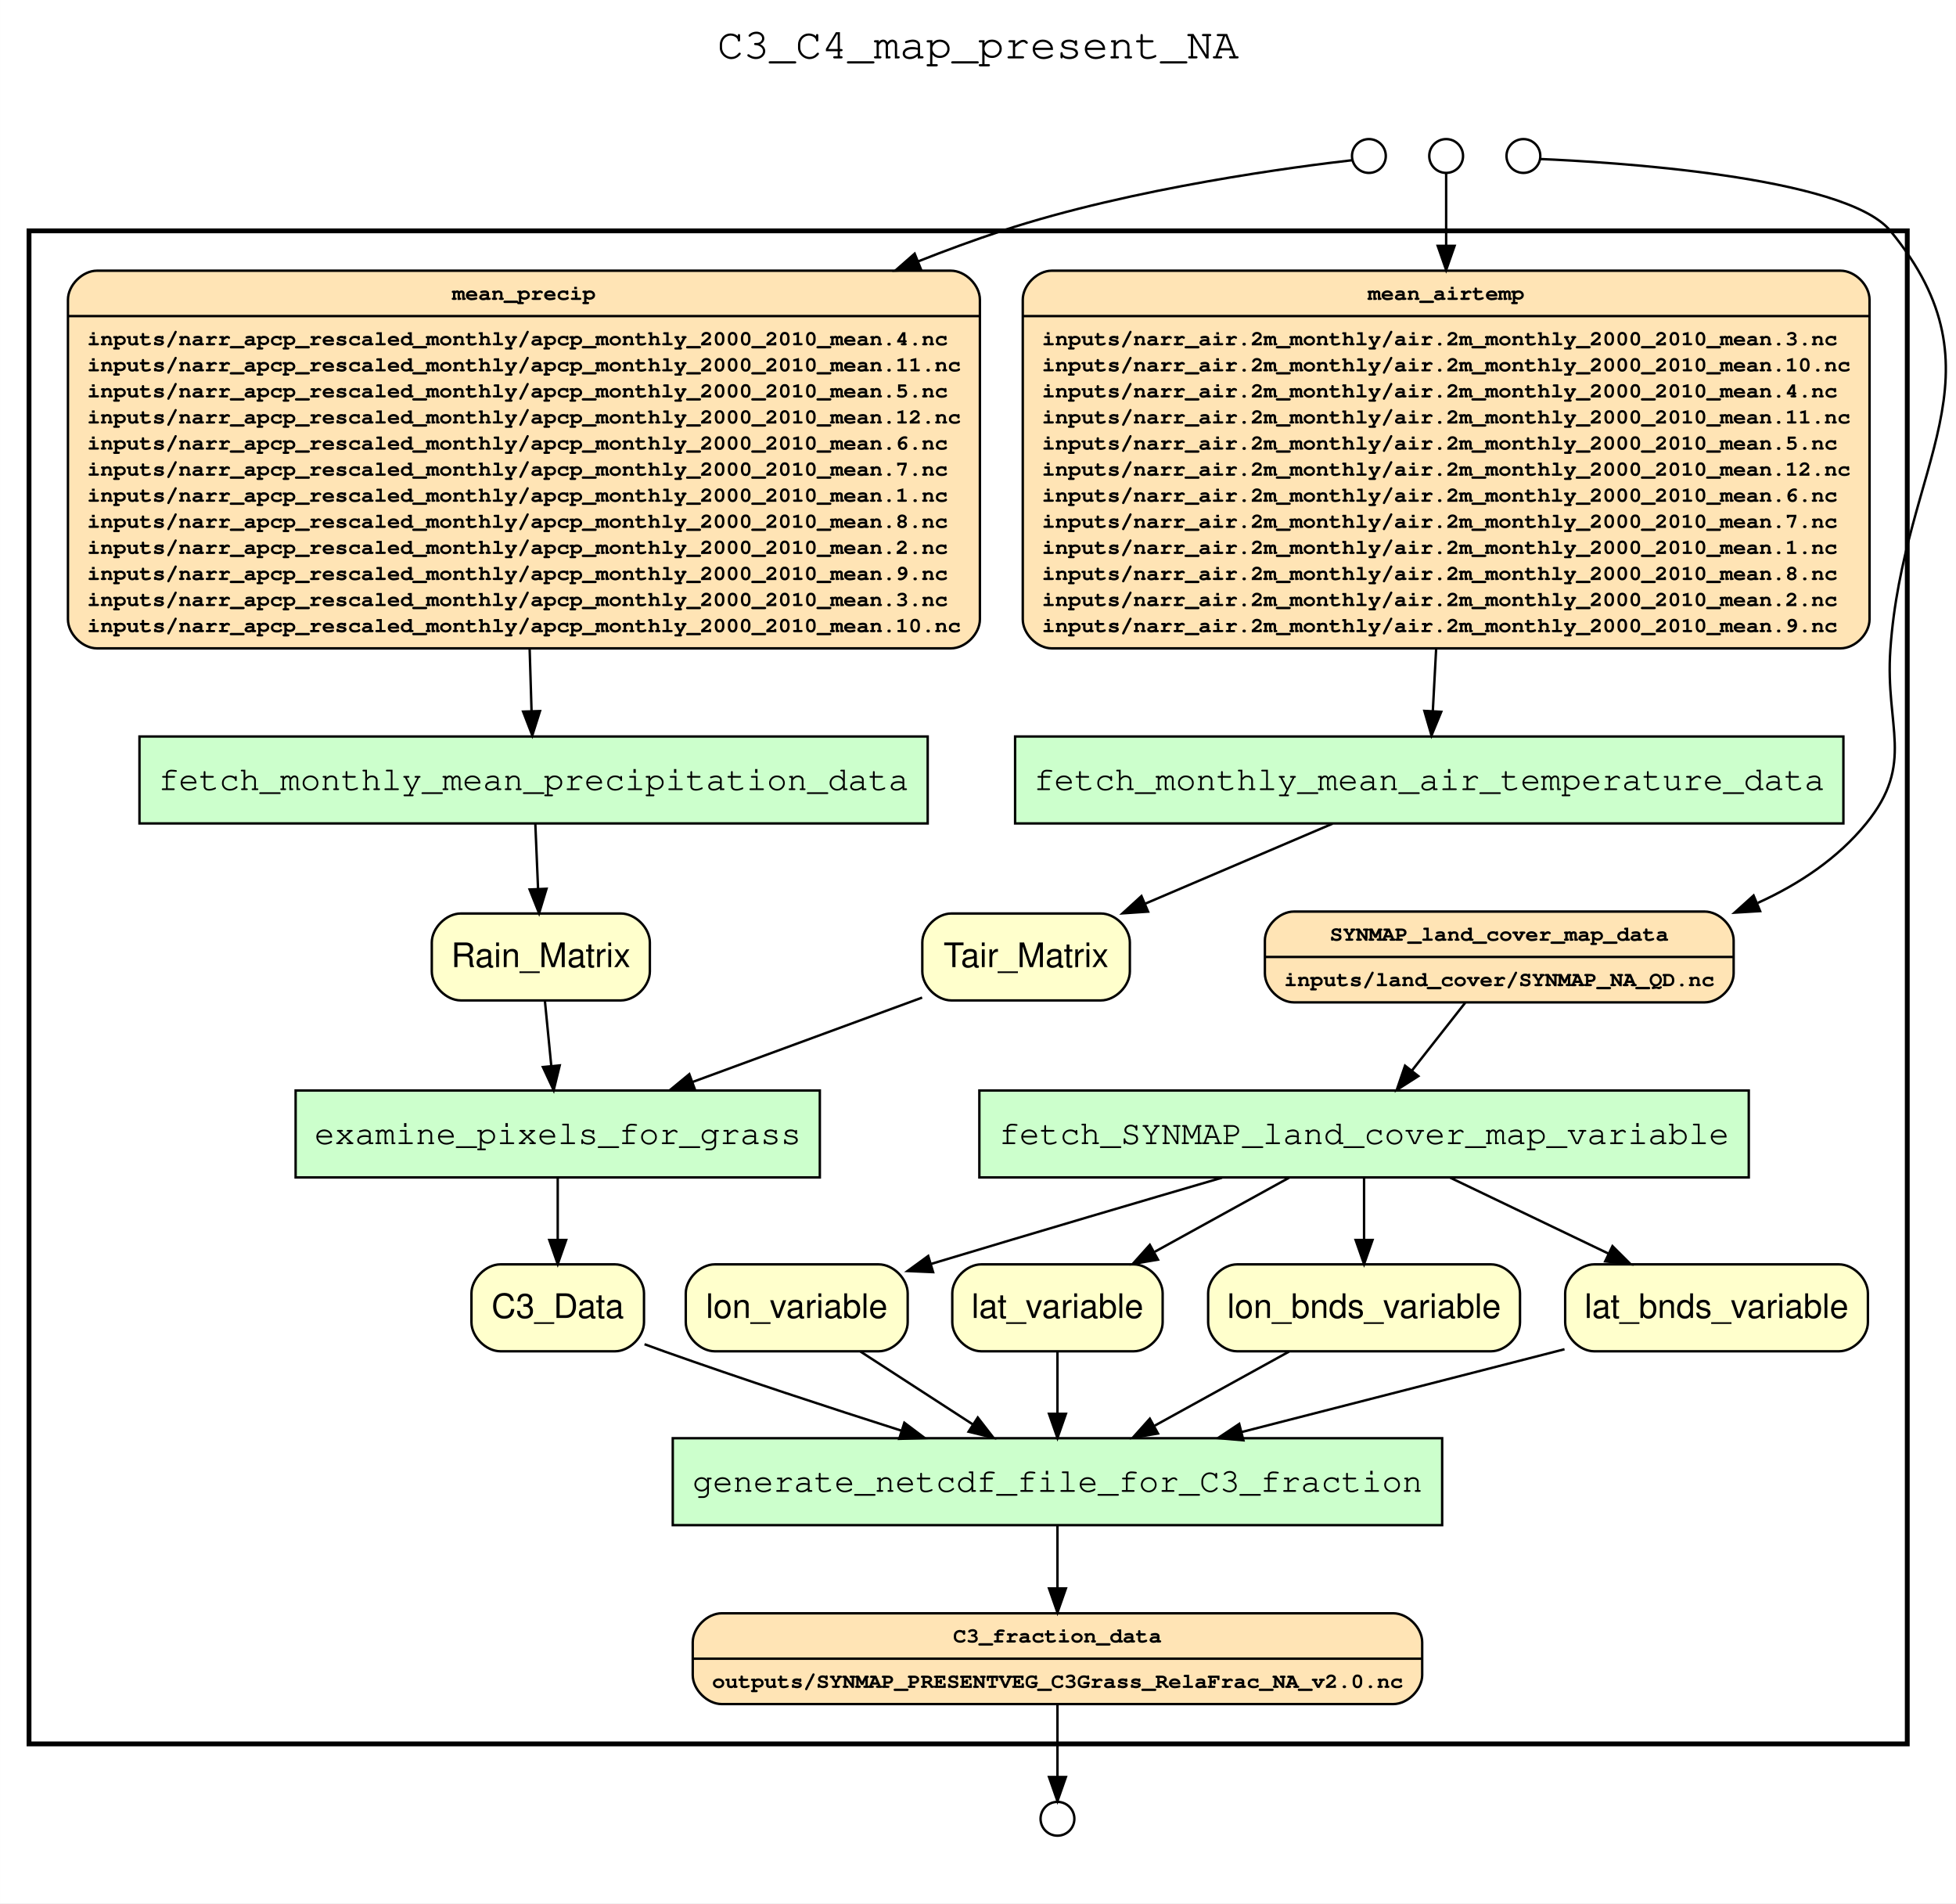
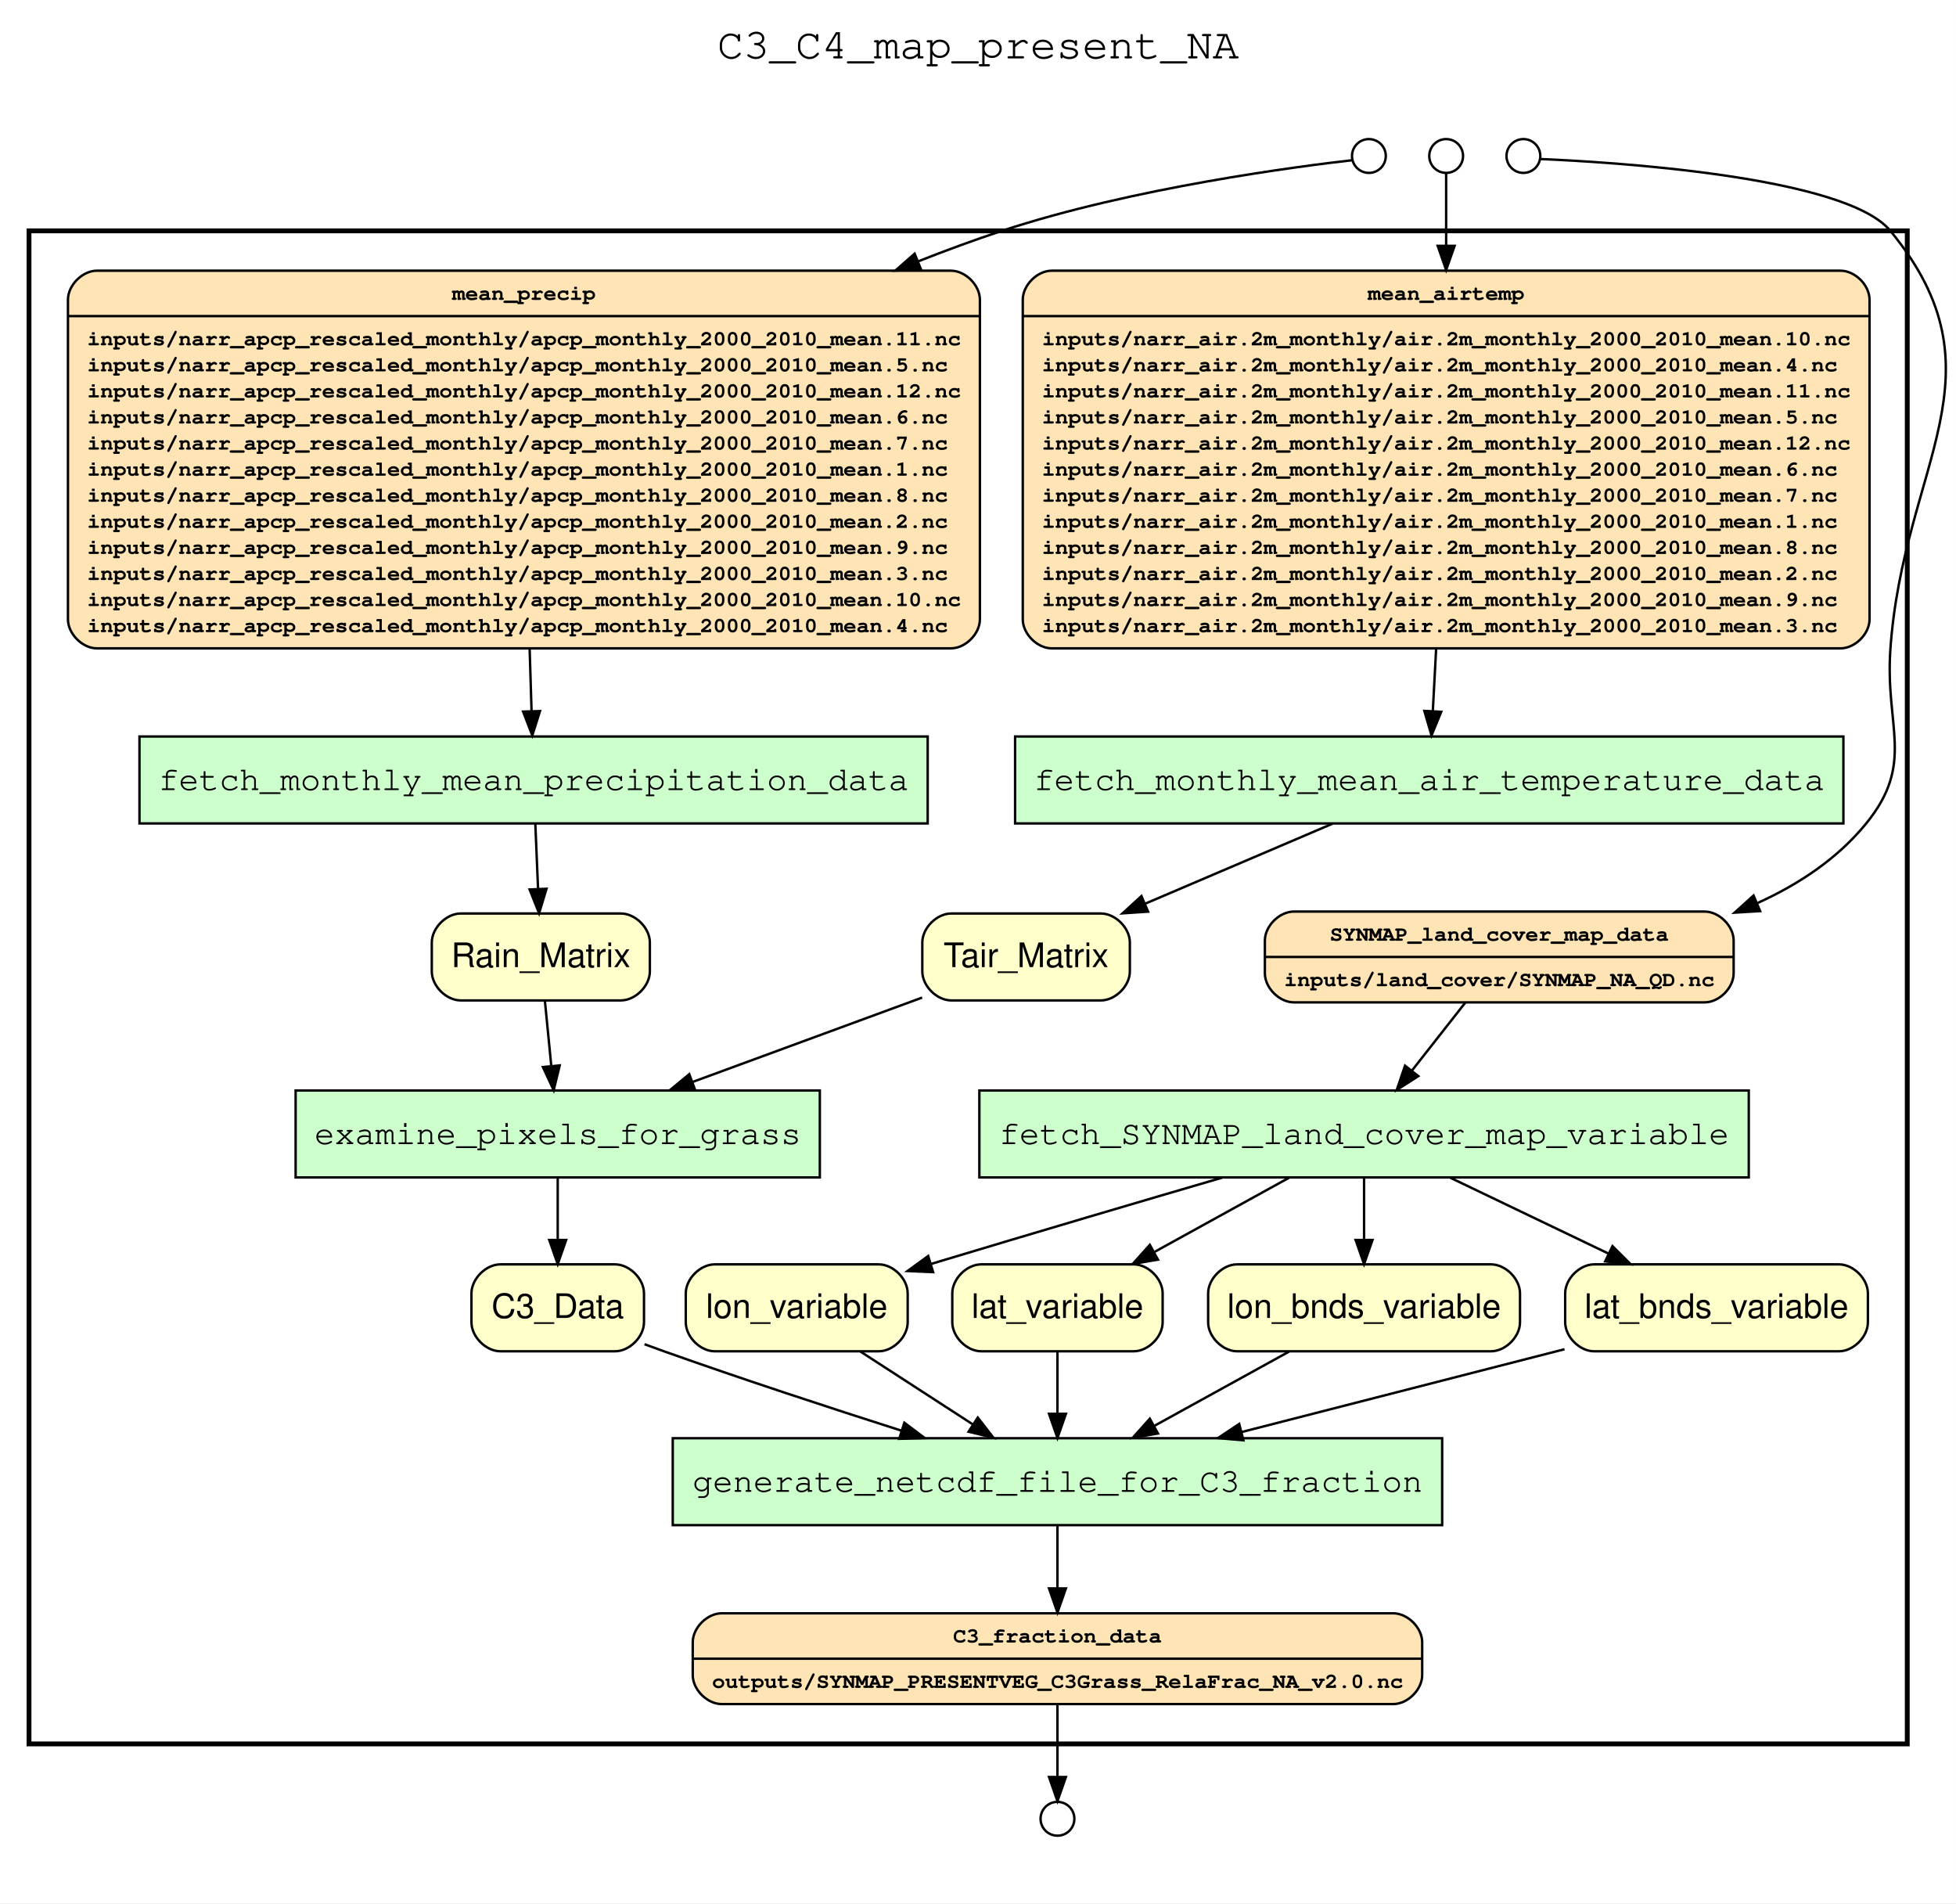
<svg xmlns="http://www.w3.org/2000/svg" width="810pt" height="788pt" viewBox="0.00 0.00 810.17 788.20">
  <g id="graph0" class="graph" transform="scale(1 1) rotate(0) translate(4 784.2)">
    <polygon fill="white" stroke="none" points="-4,4 -4,-784.2 806.166,-784.2 806.166,4 -4,4" />
    <text text-anchor="middle" x="401.083" y="-760" font-family="Courier,monospace" font-size="18.00">C3_C4_map_present_NA</text>
    <g id="clust1" class="cluster">
      <polygon fill="none" stroke="black" stroke-width="2" points="8,-62 8,-688.6 786,-688.6 786,-62 8,-62" />
    </g>
    <g id="clust2" class="cluster">
      <polygon fill="none" stroke="white" stroke-width="2" points="16,-70 16,-680.6 778,-680.6 778,-70 16,-70" />
    </g>
    <g id="clust3" class="cluster">
      <polygon fill="none" stroke="white" stroke-width="2" points="540,-696.6 540,-742.6 650,-742.6 650,-696.6 540,-696.6" />
    </g>
    <g id="clust4" class="cluster">
      <polygon fill="none" stroke="white" stroke-width="2" points="548,-704.6 548,-734.6 642,-734.6 642,-704.6 548,-704.6" />
    </g>
    <g id="clust5" class="cluster">
      <polygon fill="none" stroke="white" stroke-width="2" points="411,-8 411,-54 457,-54 457,-8 411,-8" />
    </g>
    <g id="clust6" class="cluster">
      <polygon fill="none" stroke="white" stroke-width="2" points="419,-16 419,-46 449,-46 449,-16 419,-16" />
    </g>
    <g id="node1" class="node">
      <polygon fill="#ccffcc" stroke="black" points="335.567,-332.6 118.433,-332.6 118.433,-296.6 335.567,-296.6 335.567,-332.6" />
      <text text-anchor="middle" x="227" y="-310.4" font-family="Courier,monospace" font-size="14.00">examine_pixels_for_grass</text>
    </g>
    <g id="node12" class="node">
      <path fill="#ffffcc" stroke="black" d="M250.735,-260.6C250.735,-260.6 203.265,-260.6 203.265,-260.6 197.265,-260.6 191.265,-254.6 191.265,-248.6 191.265,-248.6 191.265,-236.6 191.265,-236.6 191.265,-230.6 197.265,-224.6 203.265,-224.6 203.265,-224.6 250.735,-224.6 250.735,-224.6 256.735,-224.6 262.735,-230.6 262.735,-236.6 262.735,-236.6 262.735,-248.6 262.735,-248.6 262.735,-254.6 256.735,-260.6 250.735,-260.6" />
      <text text-anchor="middle" x="227" y="-238.4" font-family="Helvetica,sans-Serif" font-size="14.00">C3_Data</text>
    </g>
    <g id="edge17" class="edge">
      <path fill="none" stroke="black" d="M227,-296.297C227,-288.583 227,-279.312 227,-270.712" />
      <polygon fill="black" stroke="black" points="230.5,-270.704 227,-260.704 223.5,-270.704 230.5,-270.704" />
    </g>
    <g id="node2" class="node">
      <polygon fill="#ccffcc" stroke="black" points="720.35,-332.6 401.65,-332.6 401.65,-296.6 720.35,-296.6 720.35,-332.6" />
      <text text-anchor="middle" x="561" y="-310.4" font-family="Courier,monospace" font-size="14.00">fetch_SYNMAP_land_cover_map_variable</text>
    </g>
    <g id="node6" class="node">
      <path fill="#ffffcc" stroke="black" d="M359.96,-260.6C359.96,-260.6 292.04,-260.6 292.04,-260.6 286.04,-260.6 280.04,-254.6 280.04,-248.6 280.04,-248.6 280.04,-236.6 280.04,-236.6 280.04,-230.6 286.04,-224.6 292.04,-224.6 292.04,-224.6 359.96,-224.6 359.96,-224.6 365.96,-224.6 371.96,-230.6 371.96,-236.6 371.96,-236.6 371.96,-248.6 371.96,-248.6 371.96,-254.6 365.96,-260.6 359.96,-260.6" />
      <text text-anchor="middle" x="326" y="-238.4" font-family="Helvetica,sans-Serif" font-size="14.00">lon_variable</text>
    </g>
    <g id="edge11" class="edge">
      <path fill="none" stroke="black" d="M502.167,-296.493C469.312,-286.89 427.397,-274.556 381.707,-260.796" />
      <polygon fill="black" stroke="black" points="382.487,-257.375 371.902,-257.838 380.465,-264.077 382.487,-257.375" />
    </g>
    <g id="node7" class="node">
      <path fill="#ffffcc" stroke="black" d="M465.568,-260.6C465.568,-260.6 402.432,-260.6 402.432,-260.6 396.432,-260.6 390.432,-254.6 390.432,-248.6 390.432,-248.6 390.432,-236.6 390.432,-236.6 390.432,-230.6 396.432,-224.6 402.432,-224.6 402.432,-224.6 465.568,-224.6 465.568,-224.6 471.568,-224.6 477.568,-230.6 477.568,-236.6 477.568,-236.6 477.568,-248.6 477.568,-248.6 477.568,-254.6 471.568,-260.6 465.568,-260.6" />
      <text text-anchor="middle" x="434" y="-238.4" font-family="Helvetica,sans-Serif" font-size="14.00">lat_variable</text>
    </g>
    <g id="edge12" class="edge">
      <path fill="none" stroke="black" d="M529.932,-296.476C513.173,-287.239 492.294,-275.731 474.298,-265.812" />
      <polygon fill="black" stroke="black" points="475.634,-262.552 465.187,-260.79 472.255,-268.682 475.634,-262.552" />
    </g>
    <g id="node8" class="node">
      <path fill="#ffffcc" stroke="black" d="M613.59,-260.6C613.59,-260.6 508.41,-260.6 508.41,-260.6 502.41,-260.6 496.41,-254.6 496.41,-248.6 496.41,-248.6 496.41,-236.6 496.41,-236.6 496.41,-230.6 502.41,-224.6 508.41,-224.6 508.41,-224.6 613.59,-224.6 613.59,-224.6 619.59,-224.6 625.59,-230.6 625.59,-236.6 625.59,-236.6 625.59,-248.6 625.59,-248.6 625.59,-254.6 619.59,-260.6 613.59,-260.6" />
      <text text-anchor="middle" x="561" y="-238.4" font-family="Helvetica,sans-Serif" font-size="14.00">lon_bnds_variable</text>
    </g>
    <g id="edge13" class="edge">
      <path fill="none" stroke="black" d="M561,-296.297C561,-288.583 561,-279.312 561,-270.712" />
      <polygon fill="black" stroke="black" points="564.5,-270.704 561,-260.704 557.5,-270.704 564.5,-270.704" />
    </g>
    <g id="node9" class="node">
      <path fill="#ffffcc" stroke="black" d="M757.697,-260.6C757.697,-260.6 656.303,-260.6 656.303,-260.6 650.303,-260.6 644.303,-254.6 644.303,-248.6 644.303,-248.6 644.303,-236.6 644.303,-236.6 644.303,-230.6 650.303,-224.6 656.303,-224.6 656.303,-224.6 757.697,-224.6 757.697,-224.6 763.697,-224.6 769.697,-230.6 769.697,-236.6 769.697,-236.6 769.697,-248.6 769.697,-248.6 769.697,-254.6 763.697,-260.6 757.697,-260.6" />
      <text text-anchor="middle" x="707" y="-238.4" font-family="Helvetica,sans-Serif" font-size="14.00">lat_bnds_variable</text>
    </g>
    <g id="edge14" class="edge">
      <path fill="none" stroke="black" d="M596.716,-296.476C616.497,-286.992 641.272,-275.113 662.326,-265.019" />
      <polygon fill="black" stroke="black" points="663.896,-268.148 671.4,-260.668 660.87,-261.836 663.896,-268.148" />
    </g>
    <g id="node3" class="node">
      <polygon fill="#ccffcc" stroke="black" points="380.248,-479.2 53.752,-479.2 53.752,-443.2 380.248,-443.2 380.248,-479.2" />
      <text text-anchor="middle" x="217" y="-457" font-family="Courier,monospace" font-size="14.00">fetch_monthly_mean_precipitation_data</text>
    </g>
    <g id="node11" class="node">
      <path fill="#ffffcc" stroke="black" d="M253.163,-405.9C253.163,-405.9 186.837,-405.9 186.837,-405.9 180.837,-405.9 174.837,-399.9 174.837,-393.9 174.837,-393.9 174.837,-381.9 174.837,-381.9 174.837,-375.9 180.837,-369.9 186.837,-369.9 186.837,-369.9 253.163,-369.9 253.163,-369.9 259.163,-369.9 265.163,-375.9 265.163,-381.9 265.163,-381.9 265.163,-393.9 265.163,-393.9 265.163,-399.9 259.163,-405.9 253.163,-405.9" />
      <text text-anchor="middle" x="220" y="-383.7" font-family="Helvetica,sans-Serif" font-size="14.00">Rain_Matrix</text>
    </g>
    <g id="edge16" class="edge">
      <path fill="none" stroke="black" d="M217.726,-442.94C218.065,-434.883 218.477,-425.1 218.856,-416.084" />
      <polygon fill="black" stroke="black" points="222.357,-416.139 219.28,-406.001 215.363,-415.845 222.357,-416.139" />
    </g>
    <g id="node4" class="node">
      <polygon fill="#ccffcc" stroke="black" points="759.546,-479.2 416.454,-479.2 416.454,-443.2 759.546,-443.2 759.546,-479.2" />
      <text text-anchor="middle" x="588" y="-457" font-family="Courier,monospace" font-size="14.00">fetch_monthly_mean_air_temperature_data</text>
    </g>
    <g id="node10" class="node">
      <path fill="#ffffcc" stroke="black" d="M451.986,-405.9C451.986,-405.9 390.014,-405.9 390.014,-405.9 384.014,-405.9 378.014,-399.9 378.014,-393.9 378.014,-393.9 378.014,-381.9 378.014,-381.9 378.014,-375.9 384.014,-369.9 390.014,-369.9 390.014,-369.9 451.986,-369.9 451.986,-369.9 457.986,-369.9 463.986,-375.9 463.986,-381.9 463.986,-381.9 463.986,-393.9 463.986,-393.9 463.986,-399.9 457.986,-405.9 451.986,-405.9" />
      <text text-anchor="middle" x="421" y="-383.7" font-family="Helvetica,sans-Serif" font-size="14.00">Tair_Matrix</text>
    </g>
    <g id="edge15" class="edge">
      <path fill="none" stroke="black" d="M547.999,-443.122C524.64,-433.149 494.98,-420.486 470.199,-409.905" />
      <polygon fill="black" stroke="black" points="471.535,-406.67 460.963,-405.962 468.786,-413.108 471.535,-406.67" />
    </g>
    <g id="node5" class="node">
      <polygon fill="#ccffcc" stroke="black" points="593.35,-188.6 274.65,-188.6 274.65,-152.6 593.35,-152.6 593.35,-188.6" />
      <text text-anchor="middle" x="434" y="-166.4" font-family="Courier,monospace" font-size="14.00">generate_netcdf_file_for_C3_fraction</text>
    </g>
    <g id="node16" class="node">
      <path fill="#ffe4b5" stroke="black" d="M294.924,-78.5C294.924,-78.5 573.076,-78.5 573.076,-78.5 579.076,-78.5 585.076,-84.5 585.076,-90.5 585.076,-90.5 585.076,-104.1 585.076,-104.1 585.076,-110.1 579.076,-116.1 573.076,-116.1 573.076,-116.1 294.924,-116.1 294.924,-116.1 288.924,-116.1 282.924,-110.1 282.924,-104.1 282.924,-104.1 282.924,-90.5 282.924,-90.5 282.924,-84.5 288.924,-78.5 294.924,-78.5" />
      <text text-anchor="middle" x="434" y="-104" font-family="Courier,monospace" font-weight="bold" font-size="9.00">C3_fraction_data</text>
      <polyline fill="none" stroke="black" points="282.924,-97.3 585.076,-97.3 " />
      <text text-anchor="start" x="290.924" y="-85.2" font-family="Courier,monospace" font-weight="bold" font-size="9.00">outputs/SYNMAP_PRESENTVEG_C3Grass_RelaFrac_NA_v2.0.nc</text>
    </g>
    <g id="edge18" class="edge">
      <path fill="none" stroke="black" d="M434,-152.34C434,-144.605 434,-135.279 434,-126.568" />
      <polygon fill="black" stroke="black" points="437.5,-126.396 434,-116.396 430.5,-126.396 437.5,-126.396" />
    </g>
-     <g id="edge3" class="edge">
+     <g id="edge8" class="edge">
      <path fill="none" stroke="black" d="M352.42,-224.476C366.41,-215.408 383.776,-204.152 398.886,-194.359" />
      <polygon fill="black" stroke="black" points="400.991,-197.166 407.479,-188.79 397.183,-191.292 400.991,-197.166" />
    </g>
-     <g id="edge5" class="edge">
+     <g id="edge10" class="edge">
      <path fill="none" stroke="black" d="M434,-224.297C434,-216.583 434,-207.312 434,-198.712" />
      <polygon fill="black" stroke="black" points="437.5,-198.704 434,-188.704 430.5,-198.704 437.5,-198.704" />
    </g>
-     <g id="edge8" class="edge">
+     <g id="edge3" class="edge">
      <path fill="none" stroke="black" d="M529.932,-224.476C513.173,-215.239 492.294,-203.731 474.298,-193.812" />
      <polygon fill="black" stroke="black" points="475.634,-190.552 465.187,-188.79 472.255,-196.682 475.634,-190.552" />
    </g>
-     <g id="edge9" class="edge">
+     <g id="edge4" class="edge">
      <path fill="none" stroke="black" d="M644.026,-225.453C604.227,-215.248 552.543,-201.996 510.406,-191.191" />
      <polygon fill="black" stroke="black" points="511.022,-187.736 500.466,-188.643 509.284,-194.517 511.022,-187.736" />
    </g>
-     <g id="edge10" class="edge">
+     <g id="edge5" class="edge">
      <path fill="none" stroke="black" d="M377.945,-371.076C349.943,-360.785 313.146,-347.261 282.894,-336.143" />
      <polygon fill="black" stroke="black" points="283.915,-332.789 273.321,-332.624 281.5,-339.359 283.915,-332.789" />
    </g>
-     <g id="edge2" class="edge">
+     <g id="edge7" class="edge">
      <path fill="none" stroke="black" d="M221.695,-369.64C222.486,-361.583 223.446,-351.8 224.331,-342.784" />
      <polygon fill="black" stroke="black" points="227.827,-342.995 225.321,-332.701 220.861,-342.311 227.827,-342.995" />
    </g>
-     <g id="edge7" class="edge">
+     <g id="edge2" class="edge">
      <path fill="none" stroke="black" d="M262.959,-227.524C265.674,-226.517 268.376,-225.533 271,-224.6 303.258,-213.134 339.442,-201.269 369.51,-191.68" />
      <polygon fill="black" stroke="black" points="370.574,-195.015 379.044,-188.65 368.454,-188.343 370.574,-195.015" />
    </g>
    <g id="node13" class="node">
      <path fill="#ffe4b5" stroke="black" d="M531.915,-369.1C531.915,-369.1 702.085,-369.1 702.085,-369.1 708.085,-369.1 714.085,-375.1 714.085,-381.1 714.085,-381.1 714.085,-394.7 714.085,-394.7 714.085,-400.7 708.085,-406.7 702.085,-406.7 702.085,-406.7 531.915,-406.7 531.915,-406.7 525.915,-406.7 519.915,-400.7 519.915,-394.7 519.915,-394.7 519.915,-381.1 519.915,-381.1 519.915,-375.1 525.915,-369.1 531.915,-369.1" />
      <text text-anchor="middle" x="617" y="-394.6" font-family="Courier,monospace" font-weight="bold" font-size="9.00">SYNMAP_land_cover_map_data</text>
      <polyline fill="none" stroke="black" points="519.915,-387.9 714.085,-387.9 " />
      <text text-anchor="start" x="527.915" y="-375.8" font-family="Courier,monospace" font-weight="bold" font-size="9.00">inputs/land_cover/SYNMAP_NA_QD.nc</text>
    </g>
-     <g id="edge1" class="edge">
+     <g id="edge6" class="edge">
      <path fill="none" stroke="black" d="M602.869,-368.908C596.22,-360.443 588.176,-350.201 580.923,-340.967" />
      <polygon fill="black" stroke="black" points="583.476,-338.551 574.547,-332.848 577.971,-342.875 583.476,-338.551" />
    </g>
    <g id="node14" class="node">
      <path fill="#ffe4b5" stroke="black" d="M431.628,-515.7C431.628,-515.7 758.372,-515.7 758.372,-515.7 764.372,-515.7 770.372,-521.7 770.372,-527.7 770.372,-527.7 770.372,-660.1 770.372,-660.1 770.372,-666.1 764.372,-672.1 758.372,-672.1 758.372,-672.1 431.628,-672.1 431.628,-672.1 425.628,-672.1 419.628,-666.1 419.628,-660.1 419.628,-660.1 419.628,-527.7 419.628,-527.7 419.628,-521.7 425.628,-515.7 431.628,-515.7" />
      <text text-anchor="middle" x="595" y="-660" font-family="Courier,monospace" font-weight="bold" font-size="9.00">mean_airtemp</text>
      <polyline fill="none" stroke="black" points="419.628,-653.3 770.372,-653.3 " />
-       <text text-anchor="start" x="427.628" y="-641.2" font-family="Courier,monospace" font-weight="bold" font-size="9.00">inputs/narr_air.2m_monthly/air.2m_monthly_2000_2010_mean.3.nc</text>
-       <text text-anchor="start" x="427.628" y="-630.4" font-family="Courier,monospace" font-weight="bold" font-size="9.00">inputs/narr_air.2m_monthly/air.2m_monthly_2000_2010_mean.10.nc</text>
-       <text text-anchor="start" x="427.628" y="-619.6" font-family="Courier,monospace" font-weight="bold" font-size="9.00">inputs/narr_air.2m_monthly/air.2m_monthly_2000_2010_mean.4.nc</text>
-       <text text-anchor="start" x="427.628" y="-608.8" font-family="Courier,monospace" font-weight="bold" font-size="9.00">inputs/narr_air.2m_monthly/air.2m_monthly_2000_2010_mean.11.nc</text>
-       <text text-anchor="start" x="427.628" y="-598" font-family="Courier,monospace" font-weight="bold" font-size="9.00">inputs/narr_air.2m_monthly/air.2m_monthly_2000_2010_mean.5.nc</text>
-       <text text-anchor="start" x="427.628" y="-587.2" font-family="Courier,monospace" font-weight="bold" font-size="9.00">inputs/narr_air.2m_monthly/air.2m_monthly_2000_2010_mean.12.nc</text>
-       <text text-anchor="start" x="427.628" y="-576.4" font-family="Courier,monospace" font-weight="bold" font-size="9.00">inputs/narr_air.2m_monthly/air.2m_monthly_2000_2010_mean.6.nc</text>
-       <text text-anchor="start" x="427.628" y="-565.6" font-family="Courier,monospace" font-weight="bold" font-size="9.00">inputs/narr_air.2m_monthly/air.2m_monthly_2000_2010_mean.7.nc</text>
-       <text text-anchor="start" x="427.628" y="-554.8" font-family="Courier,monospace" font-weight="bold" font-size="9.00">inputs/narr_air.2m_monthly/air.2m_monthly_2000_2010_mean.1.nc</text>
-       <text text-anchor="start" x="427.628" y="-544" font-family="Courier,monospace" font-weight="bold" font-size="9.00">inputs/narr_air.2m_monthly/air.2m_monthly_2000_2010_mean.8.nc</text>
-       <text text-anchor="start" x="427.628" y="-533.2" font-family="Courier,monospace" font-weight="bold" font-size="9.00">inputs/narr_air.2m_monthly/air.2m_monthly_2000_2010_mean.2.nc</text>
-       <text text-anchor="start" x="427.628" y="-522.4" font-family="Courier,monospace" font-weight="bold" font-size="9.00">inputs/narr_air.2m_monthly/air.2m_monthly_2000_2010_mean.9.nc</text>
-     </g>
-     <g id="edge4" class="edge">
+       <text text-anchor="start" x="427.628" y="-641.2" font-family="Courier,monospace" font-weight="bold" font-size="9.00">inputs/narr_air.2m_monthly/air.2m_monthly_2000_2010_mean.10.nc</text>
+       <text text-anchor="start" x="427.628" y="-630.4" font-family="Courier,monospace" font-weight="bold" font-size="9.00">inputs/narr_air.2m_monthly/air.2m_monthly_2000_2010_mean.4.nc</text>
+       <text text-anchor="start" x="427.628" y="-619.6" font-family="Courier,monospace" font-weight="bold" font-size="9.00">inputs/narr_air.2m_monthly/air.2m_monthly_2000_2010_mean.11.nc</text>
+       <text text-anchor="start" x="427.628" y="-608.8" font-family="Courier,monospace" font-weight="bold" font-size="9.00">inputs/narr_air.2m_monthly/air.2m_monthly_2000_2010_mean.5.nc</text>
+       <text text-anchor="start" x="427.628" y="-598" font-family="Courier,monospace" font-weight="bold" font-size="9.00">inputs/narr_air.2m_monthly/air.2m_monthly_2000_2010_mean.12.nc</text>
+       <text text-anchor="start" x="427.628" y="-587.2" font-family="Courier,monospace" font-weight="bold" font-size="9.00">inputs/narr_air.2m_monthly/air.2m_monthly_2000_2010_mean.6.nc</text>
+       <text text-anchor="start" x="427.628" y="-576.4" font-family="Courier,monospace" font-weight="bold" font-size="9.00">inputs/narr_air.2m_monthly/air.2m_monthly_2000_2010_mean.7.nc</text>
+       <text text-anchor="start" x="427.628" y="-565.6" font-family="Courier,monospace" font-weight="bold" font-size="9.00">inputs/narr_air.2m_monthly/air.2m_monthly_2000_2010_mean.1.nc</text>
+       <text text-anchor="start" x="427.628" y="-554.8" font-family="Courier,monospace" font-weight="bold" font-size="9.00">inputs/narr_air.2m_monthly/air.2m_monthly_2000_2010_mean.8.nc</text>
+       <text text-anchor="start" x="427.628" y="-544" font-family="Courier,monospace" font-weight="bold" font-size="9.00">inputs/narr_air.2m_monthly/air.2m_monthly_2000_2010_mean.2.nc</text>
+       <text text-anchor="start" x="427.628" y="-533.2" font-family="Courier,monospace" font-weight="bold" font-size="9.00">inputs/narr_air.2m_monthly/air.2m_monthly_2000_2010_mean.9.nc</text>
+       <text text-anchor="start" x="427.628" y="-522.4" font-family="Courier,monospace" font-weight="bold" font-size="9.00">inputs/narr_air.2m_monthly/air.2m_monthly_2000_2010_mean.3.nc</text>
+     </g>
+     <g id="edge9" class="edge">
      <path fill="none" stroke="black" d="M590.847,-515.361C590.359,-506.245 589.888,-497.456 589.475,-489.74" />
      <polygon fill="black" stroke="black" points="592.963,-489.422 588.933,-479.624 585.973,-489.796 592.963,-489.422" />
    </g>
    <g id="node15" class="node">
      <path fill="#ffe4b5" stroke="black" d="M36.13,-515.7C36.13,-515.7 389.87,-515.7 389.87,-515.7 395.87,-515.7 401.87,-521.7 401.87,-527.7 401.87,-527.7 401.87,-660.1 401.87,-660.1 401.87,-666.1 395.87,-672.1 389.87,-672.1 389.87,-672.1 36.13,-672.1 36.13,-672.1 30.13,-672.1 24.13,-666.1 24.13,-660.1 24.13,-660.1 24.13,-527.7 24.13,-527.7 24.13,-521.7 30.13,-515.7 36.13,-515.7" />
      <text text-anchor="middle" x="213" y="-660" font-family="Courier,monospace" font-weight="bold" font-size="9.00">mean_precip</text>
      <polyline fill="none" stroke="black" points="24.13,-653.3 401.87,-653.3 " />
-       <text text-anchor="start" x="32.13" y="-641.2" font-family="Courier,monospace" font-weight="bold" font-size="9.00">inputs/narr_apcp_rescaled_monthly/apcp_monthly_2000_2010_mean.4.nc</text>
-       <text text-anchor="start" x="32.13" y="-630.4" font-family="Courier,monospace" font-weight="bold" font-size="9.00">inputs/narr_apcp_rescaled_monthly/apcp_monthly_2000_2010_mean.11.nc</text>
-       <text text-anchor="start" x="32.13" y="-619.6" font-family="Courier,monospace" font-weight="bold" font-size="9.00">inputs/narr_apcp_rescaled_monthly/apcp_monthly_2000_2010_mean.5.nc</text>
-       <text text-anchor="start" x="32.13" y="-608.8" font-family="Courier,monospace" font-weight="bold" font-size="9.00">inputs/narr_apcp_rescaled_monthly/apcp_monthly_2000_2010_mean.12.nc</text>
-       <text text-anchor="start" x="32.13" y="-598" font-family="Courier,monospace" font-weight="bold" font-size="9.00">inputs/narr_apcp_rescaled_monthly/apcp_monthly_2000_2010_mean.6.nc</text>
-       <text text-anchor="start" x="32.13" y="-587.2" font-family="Courier,monospace" font-weight="bold" font-size="9.00">inputs/narr_apcp_rescaled_monthly/apcp_monthly_2000_2010_mean.7.nc</text>
-       <text text-anchor="start" x="32.13" y="-576.4" font-family="Courier,monospace" font-weight="bold" font-size="9.00">inputs/narr_apcp_rescaled_monthly/apcp_monthly_2000_2010_mean.1.nc</text>
-       <text text-anchor="start" x="32.13" y="-565.6" font-family="Courier,monospace" font-weight="bold" font-size="9.00">inputs/narr_apcp_rescaled_monthly/apcp_monthly_2000_2010_mean.8.nc</text>
-       <text text-anchor="start" x="32.13" y="-554.8" font-family="Courier,monospace" font-weight="bold" font-size="9.00">inputs/narr_apcp_rescaled_monthly/apcp_monthly_2000_2010_mean.2.nc</text>
-       <text text-anchor="start" x="32.13" y="-544" font-family="Courier,monospace" font-weight="bold" font-size="9.00">inputs/narr_apcp_rescaled_monthly/apcp_monthly_2000_2010_mean.9.nc</text>
-       <text text-anchor="start" x="32.13" y="-533.2" font-family="Courier,monospace" font-weight="bold" font-size="9.00">inputs/narr_apcp_rescaled_monthly/apcp_monthly_2000_2010_mean.3.nc</text>
-       <text text-anchor="start" x="32.13" y="-522.4" font-family="Courier,monospace" font-weight="bold" font-size="9.00">inputs/narr_apcp_rescaled_monthly/apcp_monthly_2000_2010_mean.10.nc</text>
-     </g>
-     <g id="edge6" class="edge">
+       <text text-anchor="start" x="32.13" y="-641.2" font-family="Courier,monospace" font-weight="bold" font-size="9.00">inputs/narr_apcp_rescaled_monthly/apcp_monthly_2000_2010_mean.11.nc</text>
+       <text text-anchor="start" x="32.13" y="-630.4" font-family="Courier,monospace" font-weight="bold" font-size="9.00">inputs/narr_apcp_rescaled_monthly/apcp_monthly_2000_2010_mean.5.nc</text>
+       <text text-anchor="start" x="32.13" y="-619.6" font-family="Courier,monospace" font-weight="bold" font-size="9.00">inputs/narr_apcp_rescaled_monthly/apcp_monthly_2000_2010_mean.12.nc</text>
+       <text text-anchor="start" x="32.13" y="-608.8" font-family="Courier,monospace" font-weight="bold" font-size="9.00">inputs/narr_apcp_rescaled_monthly/apcp_monthly_2000_2010_mean.6.nc</text>
+       <text text-anchor="start" x="32.13" y="-598" font-family="Courier,monospace" font-weight="bold" font-size="9.00">inputs/narr_apcp_rescaled_monthly/apcp_monthly_2000_2010_mean.7.nc</text>
+       <text text-anchor="start" x="32.13" y="-587.2" font-family="Courier,monospace" font-weight="bold" font-size="9.00">inputs/narr_apcp_rescaled_monthly/apcp_monthly_2000_2010_mean.1.nc</text>
+       <text text-anchor="start" x="32.13" y="-576.4" font-family="Courier,monospace" font-weight="bold" font-size="9.00">inputs/narr_apcp_rescaled_monthly/apcp_monthly_2000_2010_mean.8.nc</text>
+       <text text-anchor="start" x="32.13" y="-565.6" font-family="Courier,monospace" font-weight="bold" font-size="9.00">inputs/narr_apcp_rescaled_monthly/apcp_monthly_2000_2010_mean.2.nc</text>
+       <text text-anchor="start" x="32.13" y="-554.8" font-family="Courier,monospace" font-weight="bold" font-size="9.00">inputs/narr_apcp_rescaled_monthly/apcp_monthly_2000_2010_mean.9.nc</text>
+       <text text-anchor="start" x="32.13" y="-544" font-family="Courier,monospace" font-weight="bold" font-size="9.00">inputs/narr_apcp_rescaled_monthly/apcp_monthly_2000_2010_mean.3.nc</text>
+       <text text-anchor="start" x="32.13" y="-533.2" font-family="Courier,monospace" font-weight="bold" font-size="9.00">inputs/narr_apcp_rescaled_monthly/apcp_monthly_2000_2010_mean.10.nc</text>
+       <text text-anchor="start" x="32.13" y="-522.4" font-family="Courier,monospace" font-weight="bold" font-size="9.00">inputs/narr_apcp_rescaled_monthly/apcp_monthly_2000_2010_mean.4.nc</text>
+     </g>
+     <g id="edge1" class="edge">
      <path fill="none" stroke="black" d="M215.373,-515.361C215.652,-506.245 215.921,-497.456 216.157,-489.74" />
      <polygon fill="black" stroke="black" points="219.659,-489.726 216.467,-479.624 212.662,-489.512 219.659,-489.726" />
    </g>
    <g id="node20" class="node">
      <ellipse fill="none" stroke="black" cx="434" cy="-31" rx="7" ry="7" />
    </g>
    <g id="edge22" class="edge">
      <path fill="none" stroke="black" d="M434,-78.389C434,-68.983 434,-57.539 434,-48.371" />
      <polygon fill="black" stroke="black" points="437.5,-48.301 434,-38.301 430.5,-48.301 437.5,-48.301" />
    </g>
    <g id="node17" class="node">
      <ellipse fill="none" stroke="black" cx="627" cy="-719.6" rx="7" ry="7" />
    </g>
    <g id="edge19" class="edge">
      <path fill="none" stroke="black" d="M634.058,-718.343C661.46,-717.184 760.213,-711.458 779,-688.6 827.935,-629.063 784.314,-592.083 779,-515.2 776.772,-482.97 789.386,-468.263 769,-443.2 757.214,-428.71 741.26,-418.084 724.109,-410.292" />
      <polygon fill="black" stroke="black" points="725.051,-406.892 714.476,-406.249 722.342,-413.347 725.051,-406.892" />
    </g>
    <g id="node18" class="node">
      <ellipse fill="none" stroke="black" cx="595" cy="-719.6" rx="7" ry="7" />
    </g>
    <g id="edge20" class="edge">
      <path fill="none" stroke="black" d="M595,-712.296C595,-705.886 595,-695.145 595,-682.69" />
      <polygon fill="black" stroke="black" points="598.5,-682.383 595,-672.383 591.5,-682.383 598.5,-682.383" />
    </g>
    <g id="node19" class="node">
      <ellipse fill="none" stroke="black" cx="563" cy="-719.6" rx="7" ry="7" />
    </g>
    <g id="edge21" class="edge">
      <path fill="none" stroke="black" d="M556.181,-717.863C534.505,-715.394 465.412,-706.537 411,-688.6 399.529,-684.819 387.857,-680.533 376.21,-675.927" />
      <polygon fill="black" stroke="black" points="377.462,-672.659 366.879,-672.168 374.846,-679.151 377.462,-672.659" />
    </g>
  </g>
</svg>
